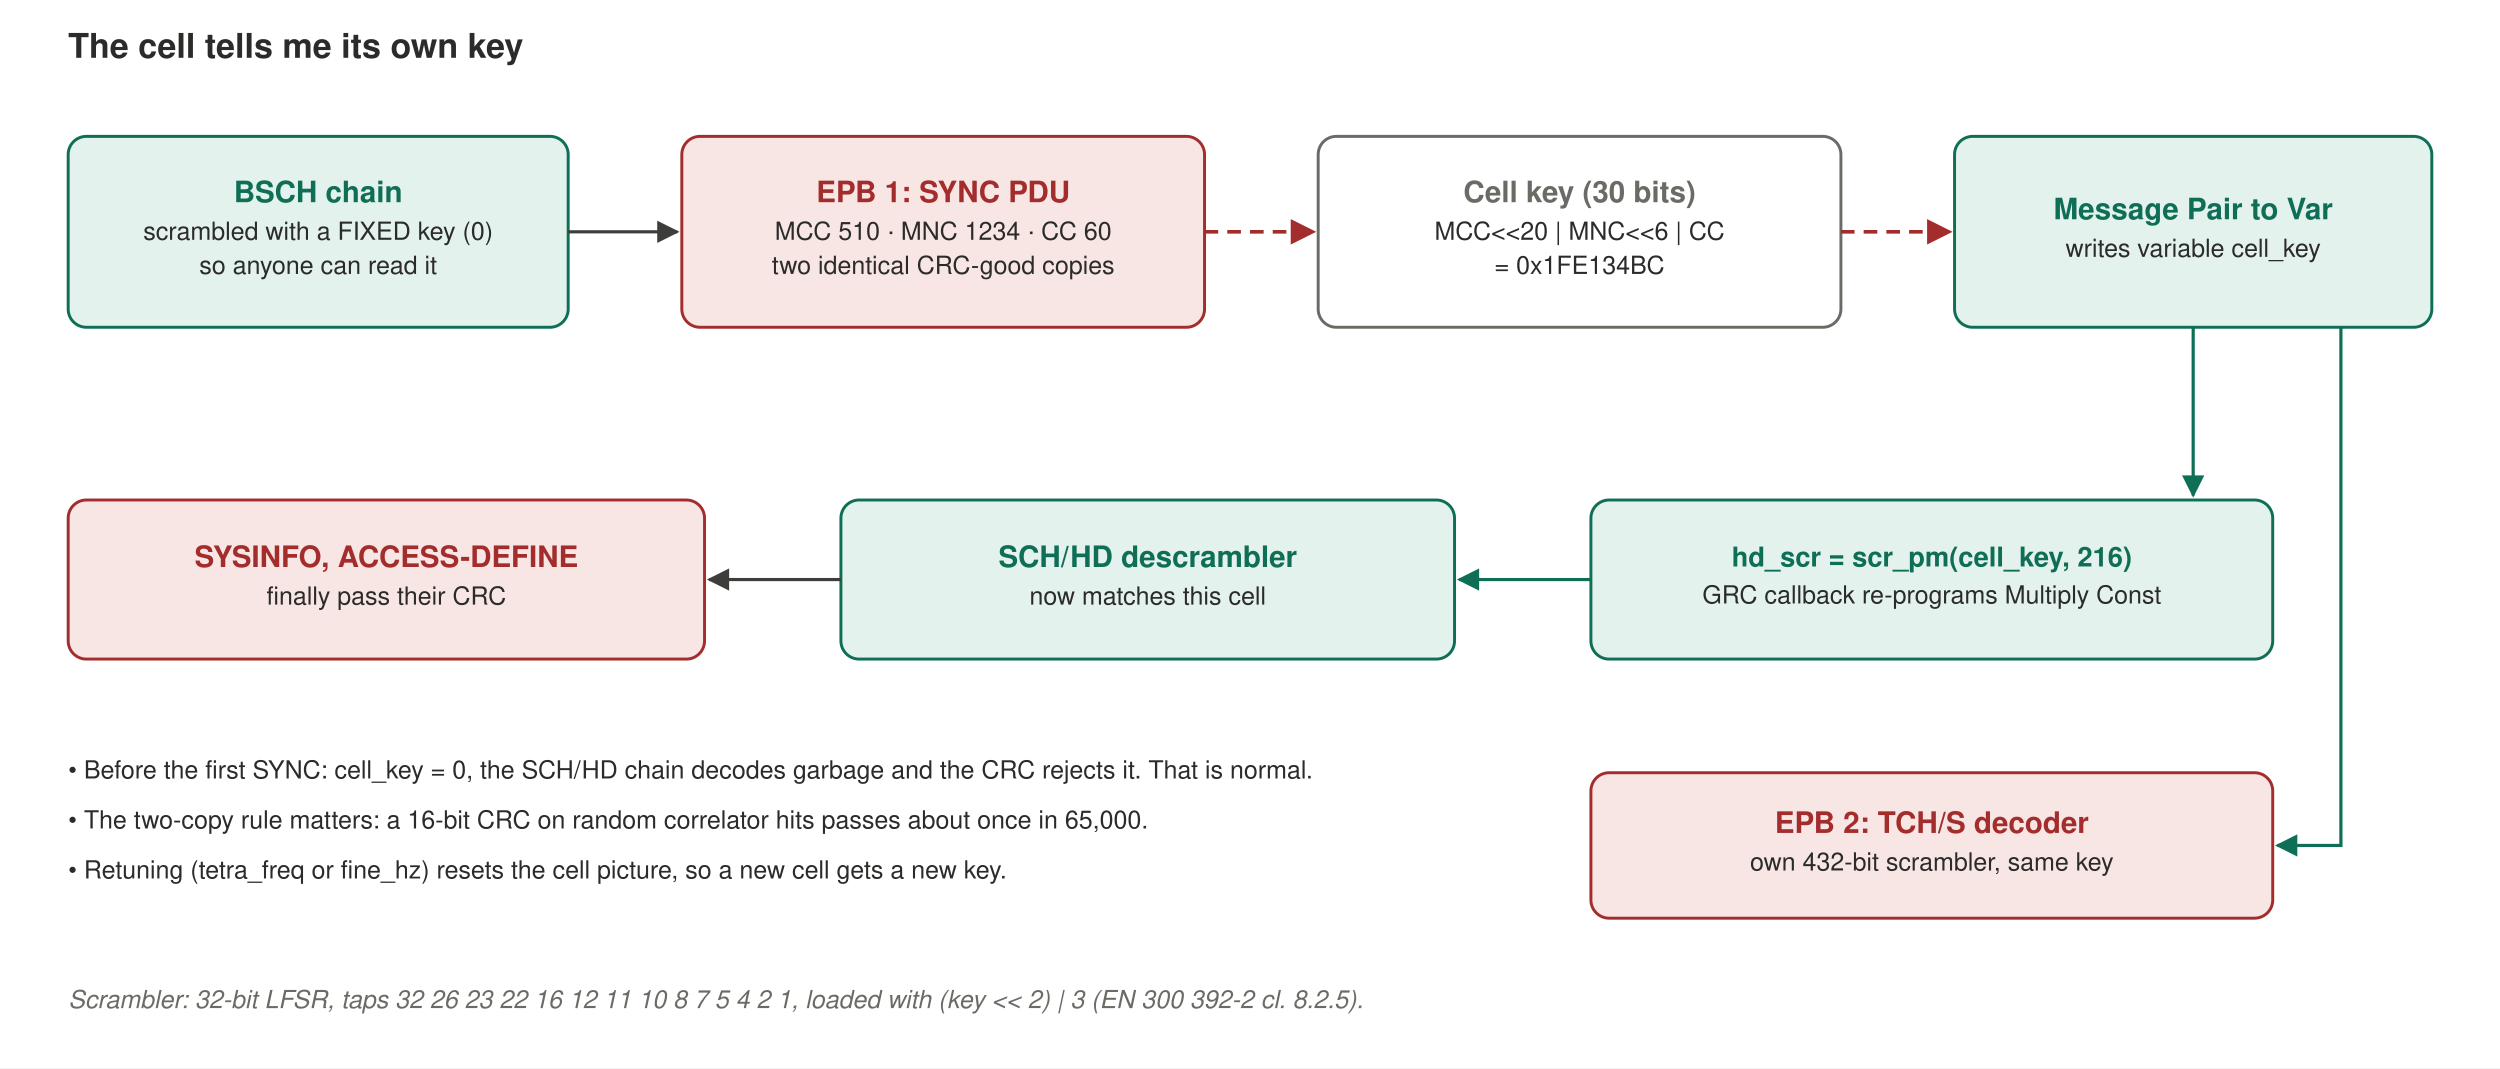
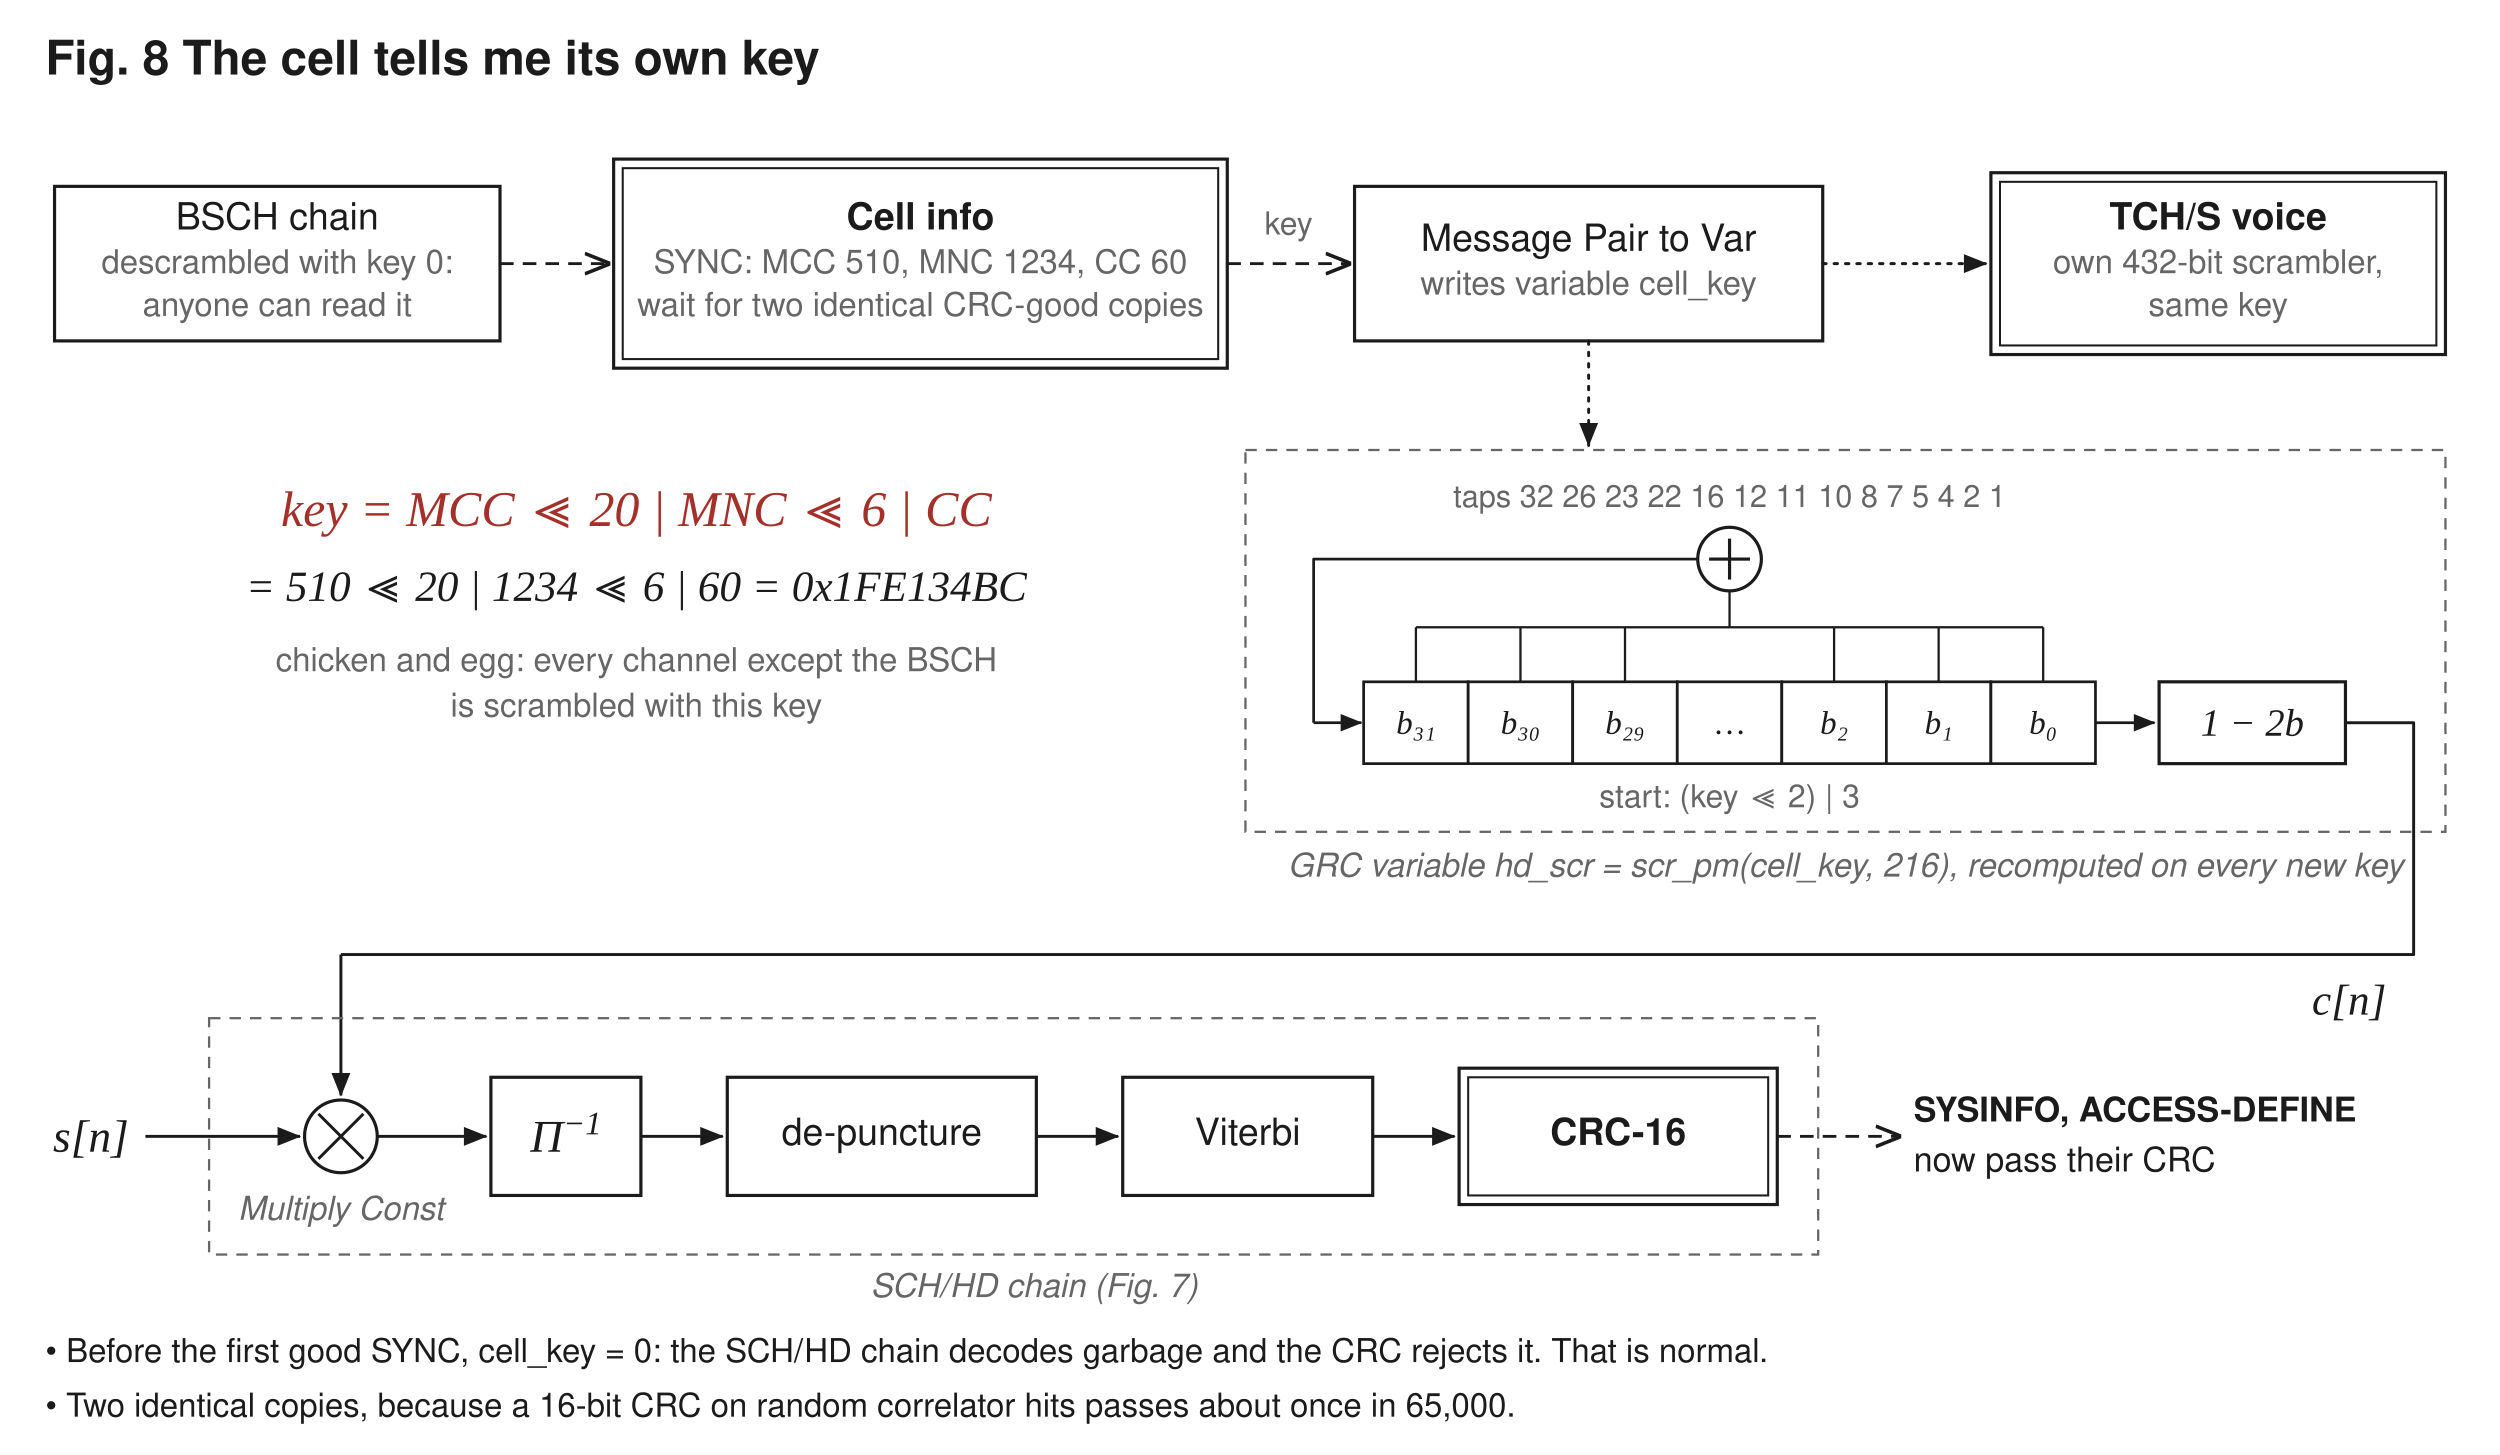
- <svg xmlns="http://www.w3.org/2000/svg" viewBox="0 0 1100 470" width="1100" height="470" font-family="Helvetica, Arial, 'DejaVu Sans', sans-serif" role="img" aria-label="The cell key loop: the cell broadcasts the key that unlocks the rest of its channels">
+ <svg xmlns="http://www.w3.org/2000/svg" viewBox="0 0 1100 640" width="1100" height="640" font-family="Helvetica, Arial, 'Liberation Sans', 'DejaVu Sans', sans-serif" role="img" aria-label="The cell key loop: BSCH, SYNC, cell key, Message Pair to Var, descramblers">
  <defs>
-     <marker id="ah" viewBox="0 0 10 10" refX="9" refY="5" markerWidth="7" markerHeight="7" orient="auto-start-reverse">
-       <path d="M0,0 L10,5 L0,10 z" fill="#3d3d3a" />
+     <marker id="a" viewBox="0 0 10 10" refX="9.5" refY="5" markerWidth="8" markerHeight="8" orient="auto">
+       <path d="M0,1 L10,5 L0,9 z" fill="#1b1b1b" />
    </marker>
-     <marker id="ahc" viewBox="0 0 10 10" refX="9" refY="5" markerWidth="7" markerHeight="7" orient="auto-start-reverse">
-       <path d="M0,0 L10,5 L0,10 z" fill="#A32D2D" />
+     <marker id="o" viewBox="0 0 10 10" refX="9.5" refY="5" markerWidth="9" markerHeight="9" orient="auto">
+       <path d="M0,1 L10,5 L0,9" fill="none" stroke="#1b1b1b" stroke-width="1.4" />
    </marker>
-     <marker id="aht" viewBox="0 0 10 10" refX="9" refY="5" markerWidth="7" markerHeight="7" orient="auto-start-reverse">
-       <path d="M0,0 L10,5 L0,10 z" fill="#0F6E56" />
+     <marker id="r" viewBox="0 0 10 10" refX="9.5" refY="5" markerWidth="8" markerHeight="8" orient="auto">
+       <path d="M0,1 L10,5 L0,9 z" fill="#a3312a" />
    </marker>
-     <marker id="ahb" viewBox="0 0 10 10" refX="9" refY="5" markerWidth="7" markerHeight="7" orient="auto-start-reverse">
-       <path d="M0,0 L10,5 L0,10 z" fill="#1d4ed8" />
+     <marker id="or" viewBox="0 0 10 10" refX="9.5" refY="5" markerWidth="9" markerHeight="9" orient="auto">
+       <path d="M0,1 L10,5 L0,9" fill="none" stroke="#a3312a" stroke-width="1.4" />
    </marker>
-     <marker id="aha" viewBox="0 0 10 10" refX="9" refY="5" markerWidth="7" markerHeight="7" orient="auto-start-reverse">
-       <path d="M0,0 L10,5 L0,10 z" fill="#B45309" />
-     </marker>
-     <marker id="ahg" viewBox="0 0 10 10" refX="9" refY="5" markerWidth="7" markerHeight="7" orient="auto-start-reverse">
-       <path d="M0,0 L10,5 L0,10 z" fill="#15803d" />
-     </marker>
-     <marker id="ahr" viewBox="0 0 10 10" refX="9" refY="5" markerWidth="7" markerHeight="7" orient="auto-start-reverse">
-       <path d="M0,0 L10,5 L0,10 z" fill="#B91C1C" />
-     </marker>
-     <marker id="ahm" viewBox="0 0 10 10" refX="9" refY="5" markerWidth="7" markerHeight="7" orient="auto-start-reverse">
-       <path d="M0,0 L10,5 L0,10 z" fill="#6b6b66" />
-     </marker>
-     <marker id="ahp" viewBox="0 0 10 10" refX="9" refY="5" markerWidth="7" markerHeight="7" orient="auto-start-reverse">
-       <path d="M0,0 L10,5 L0,10 z" fill="#6D28D9" />
-     </marker>
+     <pattern id="hatch" width="7" height="7" patternUnits="userSpaceOnUse" patternTransform="rotate(45)">
+       <line x1="0" y1="0" x2="0" y2="7" stroke="#9a9a9a" stroke-width="1.6" />
+     </pattern>
  </defs>
  <rect width="100%" height="100%" fill="#ffffff" />
-   <text x="30.0" y="22.0" font-size="15" fill="#2b2b29" font-weight="700" text-anchor="start" dominant-baseline="central">The cell tells me its own key</text>
-   <rect x="30.0" y="60.0" width="220.0" height="84.0" rx="8" fill="#E3F2EC" stroke="#0F6E56" stroke-width="1.3" />
-   <text x="140.0" y="86.0" font-size="13" fill="#0F6E56" font-weight="700" text-anchor="middle" dominant-baseline="central">BSCH chain</text>
-   <text x="140.0" y="103.0" font-size="11" fill="#2b2b29" font-weight="400" text-anchor="middle" dominant-baseline="central">scrambled with a FIXED key (0)</text>
-   <text x="140.0" y="118.0" font-size="11" fill="#2b2b29" font-weight="400" text-anchor="middle" dominant-baseline="central">so anyone can read it</text>
-   <rect x="300.0" y="60.0" width="230.0" height="84.0" rx="8" fill="#F8E6E4" stroke="#A32D2D" stroke-width="1.3" />
-   <text x="415.0" y="86.0" font-size="13" fill="#A32D2D" font-weight="700" text-anchor="middle" dominant-baseline="central">EPB 1: SYNC PDU</text>
-   <text x="415.0" y="103.0" font-size="11" fill="#2b2b29" font-weight="400" text-anchor="middle" dominant-baseline="central">MCC 510 · MNC 1234 · CC 60</text>
-   <text x="415.0" y="118.0" font-size="11" fill="#2b2b29" font-weight="400" text-anchor="middle" dominant-baseline="central">two identical CRC-good copies</text>
-   <rect x="580.0" y="60.0" width="230.0" height="84.0" rx="8" fill="#ffffff" stroke="#6b6b66" stroke-width="1.3" />
-   <text x="695.0" y="86.0" font-size="13" fill="#6b6b66" font-weight="700" text-anchor="middle" dominant-baseline="central">Cell key (30 bits)</text>
-   <text x="695.0" y="103.0" font-size="11" fill="#2b2b29" font-weight="400" text-anchor="middle" dominant-baseline="central">MCC&lt;&lt;20 | MNC&lt;&lt;6 | CC</text>
-   <text x="695.0" y="118.0" font-size="11" fill="#2b2b29" font-weight="400" text-anchor="middle" dominant-baseline="central">= 0x1FE134BC</text>
-   <rect x="860.0" y="60.0" width="210.0" height="84.0" rx="8" fill="#E3F2EC" stroke="#0F6E56" stroke-width="1.3" />
-   <text x="965.0" y="93.5" font-size="13" fill="#0F6E56" font-weight="700" text-anchor="middle" dominant-baseline="central">Message Pair to Var</text>
-   <text x="965.0" y="110.5" font-size="11" fill="#2b2b29" font-weight="400" text-anchor="middle" dominant-baseline="central">writes variable cell_key</text>
-   <path d="M250.0 102.0 L298.0 102.0" fill="none" stroke="#3d3d3a" stroke-width="1.4" marker-end="url(#ah)" />
-   <path d="M530.0 102.0 L578.0 102.0" fill="none" stroke="#A32D2D" stroke-width="1.6" stroke-dasharray="6 4" marker-end="url(#ahc)" />
-   <path d="M810.0 102.0 L858.0 102.0" fill="none" stroke="#A32D2D" stroke-width="1.6" stroke-dasharray="6 4" marker-end="url(#ahc)" />
-   <rect x="700.0" y="220.0" width="300.0" height="70.0" rx="8" fill="#E3F2EC" stroke="#0F6E56" stroke-width="1.3" />
-   <text x="850.0" y="246.5" font-size="12" fill="#0F6E56" font-weight="700" text-anchor="middle" dominant-baseline="central">hd_scr = scr_pm(cell_key, 216)</text>
-   <text x="850.0" y="263.0" font-size="11" fill="#2b2b29" font-weight="400" text-anchor="middle" dominant-baseline="central">GRC callback re-programs Multiply Const</text>
-   <path d="M965.0 144.0 L965.0 218.0" fill="none" stroke="#0F6E56" stroke-width="1.4" marker-end="url(#aht)" />
-   <rect x="370.0" y="220.0" width="270.0" height="70.0" rx="8" fill="#E3F2EC" stroke="#0F6E56" stroke-width="1.3" />
-   <text x="505.0" y="246.5" font-size="13" fill="#0F6E56" font-weight="700" text-anchor="middle" dominant-baseline="central">SCH/HD descrambler</text>
-   <text x="505.0" y="263.5" font-size="11" fill="#2b2b29" font-weight="400" text-anchor="middle" dominant-baseline="central">now matches this cell</text>
-   <path d="M700.0 255.0 L642.0 255.0" fill="none" stroke="#0F6E56" stroke-width="1.4" marker-end="url(#aht)" />
-   <rect x="30.0" y="220.0" width="280.0" height="70.0" rx="8" fill="#F8E6E4" stroke="#A32D2D" stroke-width="1.3" />
-   <text x="170.0" y="246.5" font-size="13" fill="#A32D2D" font-weight="700" text-anchor="middle" dominant-baseline="central">SYSINFO, ACCESS-DEFINE</text>
-   <text x="170.0" y="263.5" font-size="11" fill="#2b2b29" font-weight="400" text-anchor="middle" dominant-baseline="central">finally pass their CRC</text>
-   <path d="M370.0 255.0 L312.0 255.0" fill="none" stroke="#3d3d3a" stroke-width="1.4" marker-end="url(#ah)" />
-   <rect x="700.0" y="340.0" width="300.0" height="64.0" rx="8" fill="#F8E6E4" stroke="#A32D2D" stroke-width="1.3" />
-   <text x="850.0" y="363.5" font-size="13" fill="#A32D2D" font-weight="700" text-anchor="middle" dominant-baseline="central">EPB 2: TCH/S decoder</text>
-   <text x="850.0" y="380.5" font-size="11" fill="#2b2b29" font-weight="400" text-anchor="middle" dominant-baseline="central">own 432-bit scrambler, same key</text>
-   <path d="M1030.0 144.0 L1030.0 372.0 L1002.0 372.0" fill="none" stroke="#0F6E56" stroke-width="1.4" marker-end="url(#aht)" />
-   <text x="30.0" y="340.0" font-size="11" fill="#2b2b29" font-weight="400" text-anchor="start" dominant-baseline="central">• Before the first SYNC: cell_key = 0, the SCH/HD chain decodes garbage and the CRC rejects it. That is normal.</text>
-   <text x="30.0" y="362.0" font-size="11" fill="#2b2b29" font-weight="400" text-anchor="start" dominant-baseline="central">• The two-copy rule matters: a 16-bit CRC on random correlator hits passes about once in 65,000.</text>
-   <text x="30.0" y="384.0" font-size="11" fill="#2b2b29" font-weight="400" text-anchor="start" dominant-baseline="central" />
-   <text x="30.0" y="384.0" font-size="11" fill="#2b2b29" font-weight="400" text-anchor="start" dominant-baseline="central">• Retuning (tetra_freq or fine_hz) resets the cell picture, so a new cell gets a new key.</text>
-   <text x="30.0" y="440.0" font-size="11" fill="#6b6b66" font-weight="400" text-anchor="start" dominant-baseline="central" font-style="italic">Scrambler: 32-bit LFSR, taps 32 26 23 22 16 12 11 10 8 7 5 4 2 1, loaded with (key &lt;&lt; 2) | 3 (EN 300 392-2 cl. 8.2.5).</text>
+   <text x="20.0" y="28.0" font-size="21" fill="#1b1b1b" font-weight="700" text-anchor="start" dominant-baseline="central">Fig. 8  The cell tells me its own key</text>
+   <rect x="24.0" y="82.0" width="196.0" height="68.0" fill="#ffffff" stroke="#1b1b1b" stroke-width="1.4" />
+   <text x="122.0" y="97.2" font-size="16.5" fill="#1b1b1b" font-weight="400" text-anchor="middle" dominant-baseline="central">BSCH chain</text>
+   <text x="122.0" y="116.9" font-size="14.5" fill="#666666" font-weight="400" text-anchor="middle" dominant-baseline="central">descrambled with key 0:</text>
+   <text x="122.0" y="135.7" font-size="14.5" fill="#666666" font-weight="400" text-anchor="middle" dominant-baseline="central">anyone can read it</text>
+   <polyline points="220.0,116.0 268.0,116.0" fill="none" stroke="#1b1b1b" stroke-width="1.25" stroke-dasharray="6 4" marker-end="url(#o)" />
+   <rect x="270.0" y="70.0" width="270.0" height="92.0" fill="#ffffff" stroke="#1b1b1b" stroke-width="1.4" />
+   <rect x="274.0" y="74.0" width="262.0" height="84.0" fill="none" stroke="#1b1b1b" stroke-width="0.9" />
+   <text x="405.0" y="97.2" font-size="16.5" fill="#1b1b1b" font-weight="700" text-anchor="middle" dominant-baseline="central">Cell info</text>
+   <text x="405.0" y="116.9" font-size="14.5" fill="#666666" font-weight="400" text-anchor="middle" dominant-baseline="central">SYNC: MCC 510, MNC 1234, CC 60</text>
+   <text x="405.0" y="135.7" font-size="14.5" fill="#666666" font-weight="400" text-anchor="middle" dominant-baseline="central">wait for two identical CRC-good copies</text>
+   <polyline points="540.0,116.0 594.0,116.0" fill="none" stroke="#1b1b1b" stroke-width="1.25" stroke-dasharray="6 4" marker-end="url(#o)" />
+   <text x="567.0" y="100.0" font-size="14" fill="#666666" font-weight="400" text-anchor="middle" dominant-baseline="central">key</text>
+   <rect x="596.0" y="82.0" width="206.0" height="68.0" fill="#ffffff" stroke="#1b1b1b" stroke-width="1.4" />
+   <text x="699.0" y="106.6" font-size="16.5" fill="#1b1b1b" font-weight="400" text-anchor="middle" dominant-baseline="central">Message Pair to Var</text>
+   <text x="699.0" y="126.3" font-size="14.5" fill="#666666" font-weight="400" text-anchor="middle" dominant-baseline="central">writes variable cell_key</text>
+   <polyline points="802.0,116.0 874.0,116.0" fill="none" stroke="#1b1b1b" stroke-width="1.3" stroke-dasharray="1.5 3.5" stroke-linecap="round" marker-end="url(#a)" />
+   <rect x="876.0" y="76.0" width="200.0" height="80.0" fill="#ffffff" stroke="#1b1b1b" stroke-width="1.4" />
+   <rect x="880.0" y="80.0" width="192.0" height="72.0" fill="none" stroke="#1b1b1b" stroke-width="0.9" />
+   <text x="976.0" y="97.2" font-size="16.5" fill="#1b1b1b" font-weight="700" text-anchor="middle" dominant-baseline="central">TCH/S voice</text>
+   <text x="976.0" y="116.9" font-size="14.5" fill="#666666" font-weight="400" text-anchor="middle" dominant-baseline="central">own 432-bit scrambler,</text>
+   <text x="976.0" y="135.7" font-size="14.5" fill="#666666" font-weight="400" text-anchor="middle" dominant-baseline="central">same key</text>
+   <text x="280.0" y="224.0" font-size="22" fill="#a3312a" font-weight="400" text-anchor="middle" dominant-baseline="central" font-family="'Times New Roman', Times, 'Liberation Serif', 'DejaVu Serif', serif" font-style="italic">key = MCC ≪ 20  |  MNC ≪ 6  |  CC</text>
+   <text x="280.0" y="258.0" font-size="19" fill="#1b1b1b" font-weight="400" text-anchor="middle" dominant-baseline="central" font-family="'Times New Roman', Times, 'Liberation Serif', 'DejaVu Serif', serif" font-style="italic">= 510 ≪ 20 | 1234 ≪ 6 | 60 = 0x1FE134BC</text>
+   <text x="280.0" y="292.0" font-size="14.5" fill="#666666" font-weight="400" text-anchor="middle" dominant-baseline="central">chicken and egg: every channel except the BSCH</text>
+   <text x="280.0" y="312.0" font-size="14.5" fill="#666666" font-weight="400" text-anchor="middle" dominant-baseline="central">is scrambled with this key</text>
+   <polyline points="699.0,150.0 699.0,196.0" fill="none" stroke="#1b1b1b" stroke-width="1.3" stroke-dasharray="1.5 3.5" stroke-linecap="round" marker-end="url(#a)" />
+   <rect x="548.0" y="198.0" width="528.0" height="168.0" fill="none" stroke="#666666" stroke-width="1.0" stroke-dasharray="5 4" />
+   <text x="812.0" y="381.0" font-size="14.5" fill="#666666" font-weight="400" text-anchor="middle" dominant-baseline="central" font-style="italic">GRC variable hd_scr = scr_pm(cell_key, 216), recomputed on every new key</text>
+   <rect x="600.0" y="300.0" width="46.0" height="36.0" fill="#ffffff" stroke="#1b1b1b" stroke-width="1.2" />
+   <text x="623.0" y="318.0" font-size="14.5" fill="#1b1b1b" font-weight="400" text-anchor="middle" dominant-baseline="central" font-family="'Times New Roman', Times, 'Liberation Serif', 'DejaVu Serif', serif" font-style="italic">b₃₁</text>
+   <rect x="646.0" y="300.0" width="46.0" height="36.0" fill="#ffffff" stroke="#1b1b1b" stroke-width="1.2" />
+   <text x="669.0" y="318.0" font-size="14.5" fill="#1b1b1b" font-weight="400" text-anchor="middle" dominant-baseline="central" font-family="'Times New Roman', Times, 'Liberation Serif', 'DejaVu Serif', serif" font-style="italic">b₃₀</text>
+   <rect x="692.0" y="300.0" width="46.0" height="36.0" fill="#ffffff" stroke="#1b1b1b" stroke-width="1.2" />
+   <text x="715.0" y="318.0" font-size="14.5" fill="#1b1b1b" font-weight="400" text-anchor="middle" dominant-baseline="central" font-family="'Times New Roman', Times, 'Liberation Serif', 'DejaVu Serif', serif" font-style="italic">b₂₉</text>
+   <rect x="738.0" y="300.0" width="46.0" height="36.0" fill="#ffffff" stroke="#1b1b1b" stroke-width="1.2" />
+   <text x="761.0" y="318.0" font-size="14.5" fill="#1b1b1b" font-weight="400" text-anchor="middle" dominant-baseline="central" font-family="'Times New Roman', Times, 'Liberation Serif', 'DejaVu Serif', serif">…</text>
+   <rect x="784.0" y="300.0" width="46.0" height="36.0" fill="#ffffff" stroke="#1b1b1b" stroke-width="1.2" />
+   <text x="807.0" y="318.0" font-size="14.5" fill="#1b1b1b" font-weight="400" text-anchor="middle" dominant-baseline="central" font-family="'Times New Roman', Times, 'Liberation Serif', 'DejaVu Serif', serif" font-style="italic">b₂</text>
+   <rect x="830.0" y="300.0" width="46.0" height="36.0" fill="#ffffff" stroke="#1b1b1b" stroke-width="1.2" />
+   <text x="853.0" y="318.0" font-size="14.5" fill="#1b1b1b" font-weight="400" text-anchor="middle" dominant-baseline="central" font-family="'Times New Roman', Times, 'Liberation Serif', 'DejaVu Serif', serif" font-style="italic">b₁</text>
+   <rect x="876.0" y="300.0" width="46.0" height="36.0" fill="#ffffff" stroke="#1b1b1b" stroke-width="1.2" />
+   <text x="899.0" y="318.0" font-size="14.5" fill="#1b1b1b" font-weight="400" text-anchor="middle" dominant-baseline="central" font-family="'Times New Roman', Times, 'Liberation Serif', 'DejaVu Serif', serif" font-style="italic">b₀</text>
+   <circle cx="761.0" cy="246.0" r="14.00" fill="#ffffff" stroke="#1b1b1b" stroke-width="1.4" />
+   <line x1="752.0" y1="246.0" x2="770.0" y2="246.0" stroke="#1b1b1b" stroke-width="1.4" />
+   <line x1="761.0" y1="237.0" x2="761.0" y2="255.0" stroke="#1b1b1b" stroke-width="1.4" />
+   <line x1="623.0" y1="300.0" x2="623.0" y2="276.0" stroke="#1b1b1b" stroke-width="1.0" />
+   <line x1="669.0" y1="300.0" x2="669.0" y2="276.0" stroke="#1b1b1b" stroke-width="1.0" />
+   <line x1="715.0" y1="300.0" x2="715.0" y2="276.0" stroke="#1b1b1b" stroke-width="1.0" />
+   <line x1="807.0" y1="300.0" x2="807.0" y2="276.0" stroke="#1b1b1b" stroke-width="1.0" />
+   <line x1="853.0" y1="300.0" x2="853.0" y2="276.0" stroke="#1b1b1b" stroke-width="1.0" />
+   <line x1="899.0" y1="300.0" x2="899.0" y2="276.0" stroke="#1b1b1b" stroke-width="1.0" />
+   <line x1="623.0" y1="276.0" x2="899.0" y2="276.0" stroke="#1b1b1b" stroke-width="1.0" />
+   <line x1="761.0" y1="276.0" x2="761.0" y2="260.0" stroke="#1b1b1b" stroke-width="1.0" />
+   <polyline points="747.0,246.0 578.0,246.0 578.0,318.0" fill="none" stroke="#1b1b1b" stroke-width="1.2" stroke-linejoin="round" />
+   <polyline points="578.0,318.0 599.0,318.0" fill="none" stroke="#1b1b1b" stroke-width="1.2" marker-end="url(#a)" />
+   <text x="761.0" y="220.0" font-size="13.5" fill="#666666" font-weight="400" text-anchor="middle" dominant-baseline="central">taps 32 26 23 22 16 12 11 10 8 7 5 4 2 1</text>
+   <polyline points="922.0,318.0 948.0,318.0" fill="none" stroke="#1b1b1b" stroke-width="1.2" marker-end="url(#a)" />
+   <rect x="950.0" y="300.0" width="82.0" height="36.0" fill="#ffffff" stroke="#1b1b1b" stroke-width="1.4" />
+   <text x="991.0" y="318.0" font-size="17" fill="#1b1b1b" font-weight="400" text-anchor="middle" dominant-baseline="central" font-family="'Times New Roman', Times, 'Liberation Serif', 'DejaVu Serif', serif" font-style="italic">1 − 2b</text>
+   <text x="761.0" y="352.0" font-size="14" fill="#666666" font-weight="400" text-anchor="middle" dominant-baseline="central">start: (key ≪ 2) | 3</text>
+   <polyline points="1032.0,318.0 1062.0,318.0 1062.0,420.0 150.0,420.0" fill="none" stroke="#1b1b1b" stroke-width="1.3" stroke-linejoin="round" />
+   <polyline points="150.0,420.0 150.0,482.0" fill="none" stroke="#1b1b1b" stroke-width="1.3" marker-end="url(#a)" />
+   <text x="1050.0" y="440.0" font-size="19" fill="#1b1b1b" font-weight="400" text-anchor="end" dominant-baseline="central" font-family="'Times New Roman', Times, 'Liberation Serif', 'DejaVu Serif', serif" font-style="italic">c[n]</text>
+   <text x="40.0" y="500.0" font-size="20" fill="#1b1b1b" font-weight="400" text-anchor="middle" dominant-baseline="central" font-family="'Times New Roman', Times, 'Liberation Serif', 'DejaVu Serif', serif" font-style="italic">s[n]</text>
+   <polyline points="64.0,500.0 132.0,500.0" fill="none" stroke="#1b1b1b" stroke-width="1.3" marker-end="url(#a)" />
+   <circle cx="150.0" cy="500.0" r="16.00" fill="#ffffff" stroke="#1b1b1b" stroke-width="1.4" />
+   <line x1="140.1" y1="490.1" x2="159.9" y2="509.9" stroke="#1b1b1b" stroke-width="1.3" />
+   <line x1="140.1" y1="509.9" x2="159.9" y2="490.1" stroke="#1b1b1b" stroke-width="1.3" />
+   <text x="150.0" y="532.0" font-size="14.5" fill="#666666" font-weight="400" text-anchor="middle" dominant-baseline="central" font-style="italic">Multiply Const</text>
+   <polyline points="166.0,500.0 214.0,500.0" fill="none" stroke="#1b1b1b" stroke-width="1.3" marker-end="url(#a)" />
+   <rect x="216.0" y="474.0" width="66.0" height="52.0" fill="#ffffff" stroke="#1b1b1b" stroke-width="1.4" />
+   <text x="249.0" y="500.0" font-size="20" fill="#1b1b1b" font-weight="400" text-anchor="middle" dominant-baseline="central" font-family="'Times New Roman', Times, 'Liberation Serif', 'DejaVu Serif', serif" font-style="italic">Π<tspan baseline-shift="super" font-size="72%">−1</tspan>
+   </text>
+   <polyline points="282.0,500.0 318.0,500.0" fill="none" stroke="#1b1b1b" stroke-width="1.3" marker-end="url(#a)" />
+   <rect x="320.0" y="474.0" width="136.0" height="52.0" fill="#ffffff" stroke="#1b1b1b" stroke-width="1.4" />
+   <text x="388.0" y="500.0" font-size="16.5" fill="#1b1b1b" font-weight="400" text-anchor="middle" dominant-baseline="central">de-puncture</text>
+   <polyline points="456.0,500.0 492.0,500.0" fill="none" stroke="#1b1b1b" stroke-width="1.3" marker-end="url(#a)" />
+   <rect x="494.0" y="474.0" width="110.0" height="52.0" fill="#ffffff" stroke="#1b1b1b" stroke-width="1.4" />
+   <text x="549.0" y="500.0" font-size="16.5" fill="#1b1b1b" font-weight="400" text-anchor="middle" dominant-baseline="central">Viterbi</text>
+   <polyline points="604.0,500.0 640.0,500.0" fill="none" stroke="#1b1b1b" stroke-width="1.3" marker-end="url(#a)" />
+   <rect x="642.0" y="470.0" width="140.0" height="60.0" fill="#ffffff" stroke="#1b1b1b" stroke-width="1.4" />
+   <rect x="646.0" y="474.0" width="132.0" height="52.0" fill="none" stroke="#1b1b1b" stroke-width="0.9" />
+   <text x="712.0" y="500.0" font-size="16.5" fill="#1b1b1b" font-weight="700" text-anchor="middle" dominant-baseline="central">CRC-16</text>
+   <polyline points="782.0,500.0 836.0,500.0" fill="none" stroke="#1b1b1b" stroke-width="1.25" stroke-dasharray="6 4" marker-end="url(#o)" />
+   <text x="842.0" y="490.0" font-size="15" fill="#1b1b1b" font-weight="700" text-anchor="start" dominant-baseline="central">SYSINFO, ACCESS-DEFINE</text>
+   <text x="842.0" y="512.0" font-size="15" fill="#1b1b1b" font-weight="400" text-anchor="start" dominant-baseline="central">now pass their CRC</text>
+   <rect x="92.0" y="448.0" width="708.0" height="104.0" fill="none" stroke="#666666" stroke-width="1.0" stroke-dasharray="5 4" />
+   <text x="455.0" y="566.0" font-size="14.5" fill="#666666" font-weight="400" text-anchor="middle" dominant-baseline="central" font-style="italic">SCH/HD chain (Fig. 7)</text>
+   <text x="20.0" y="596.0" font-size="14.5" fill="#1b1b1b" font-weight="400" text-anchor="start" dominant-baseline="central">•  Before the first good SYNC, cell_key = 0: the SCH/HD chain decodes garbage and the CRC rejects it. That is normal.</text>
+   <text x="20.0" y="620.0" font-size="14.5" fill="#1b1b1b" font-weight="400" text-anchor="start" dominant-baseline="central">•  Two identical copies, because a 16-bit CRC on random correlator hits passes about once in 65,000.</text>
</svg>
